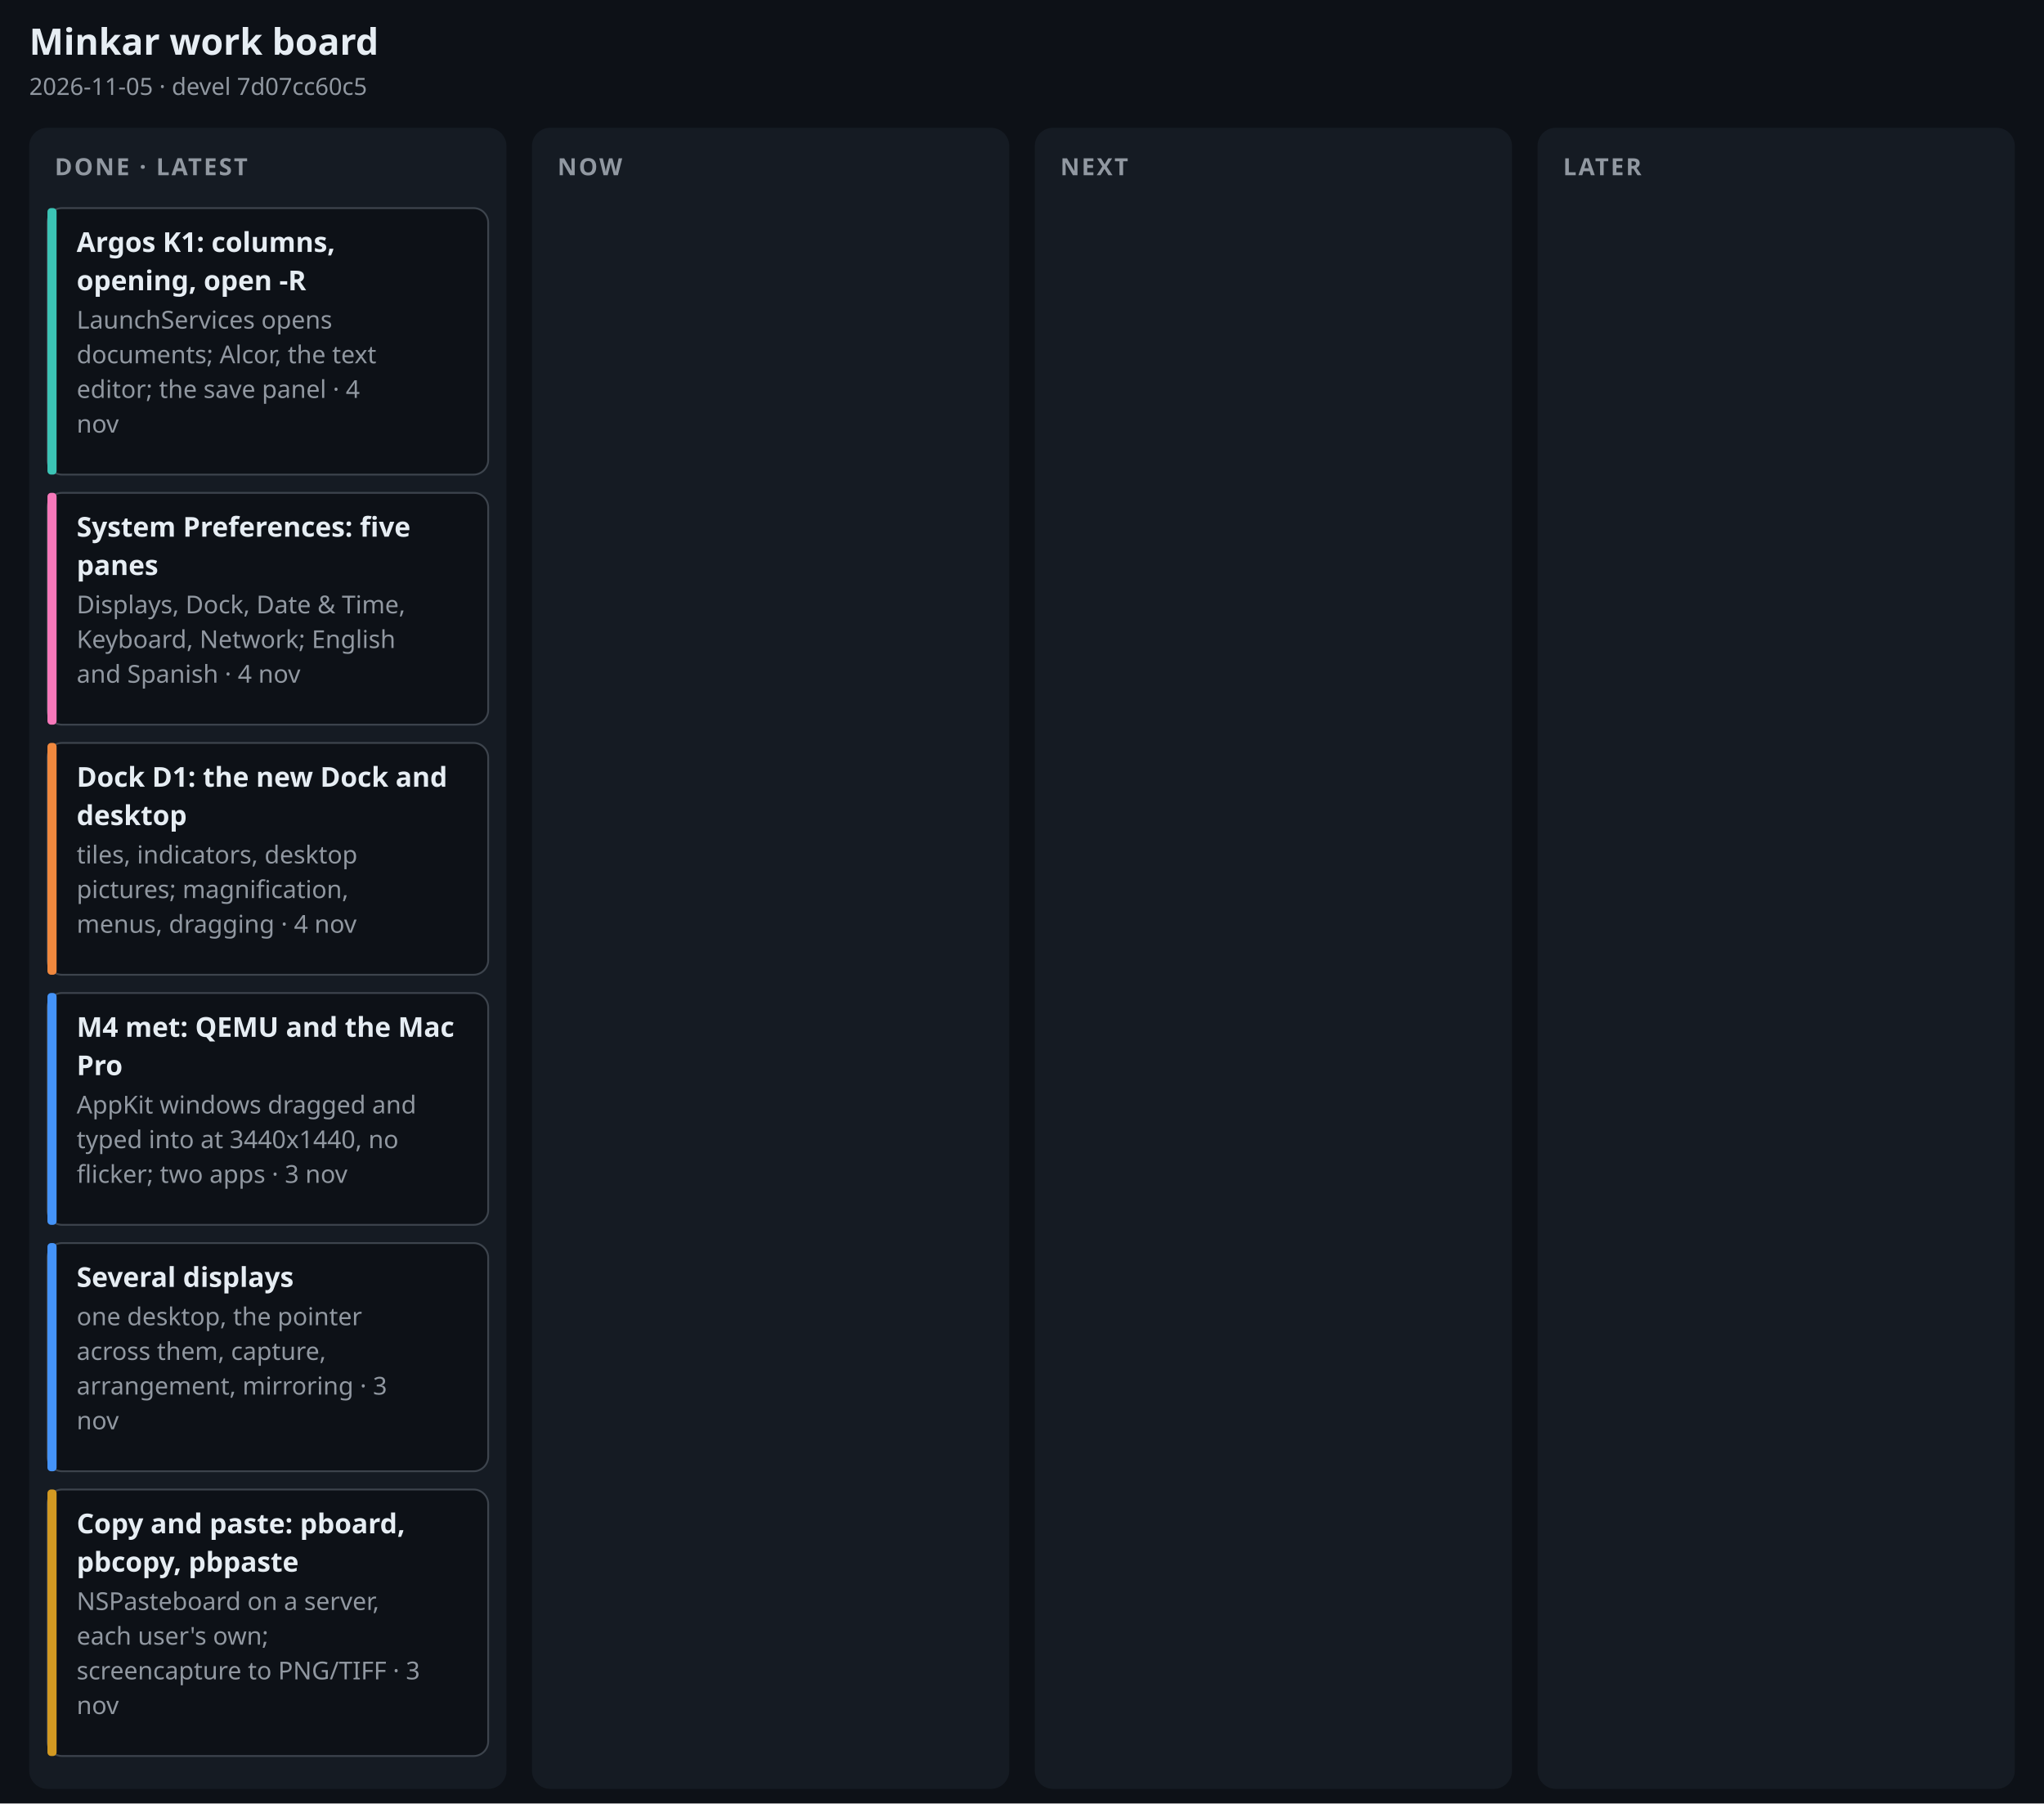
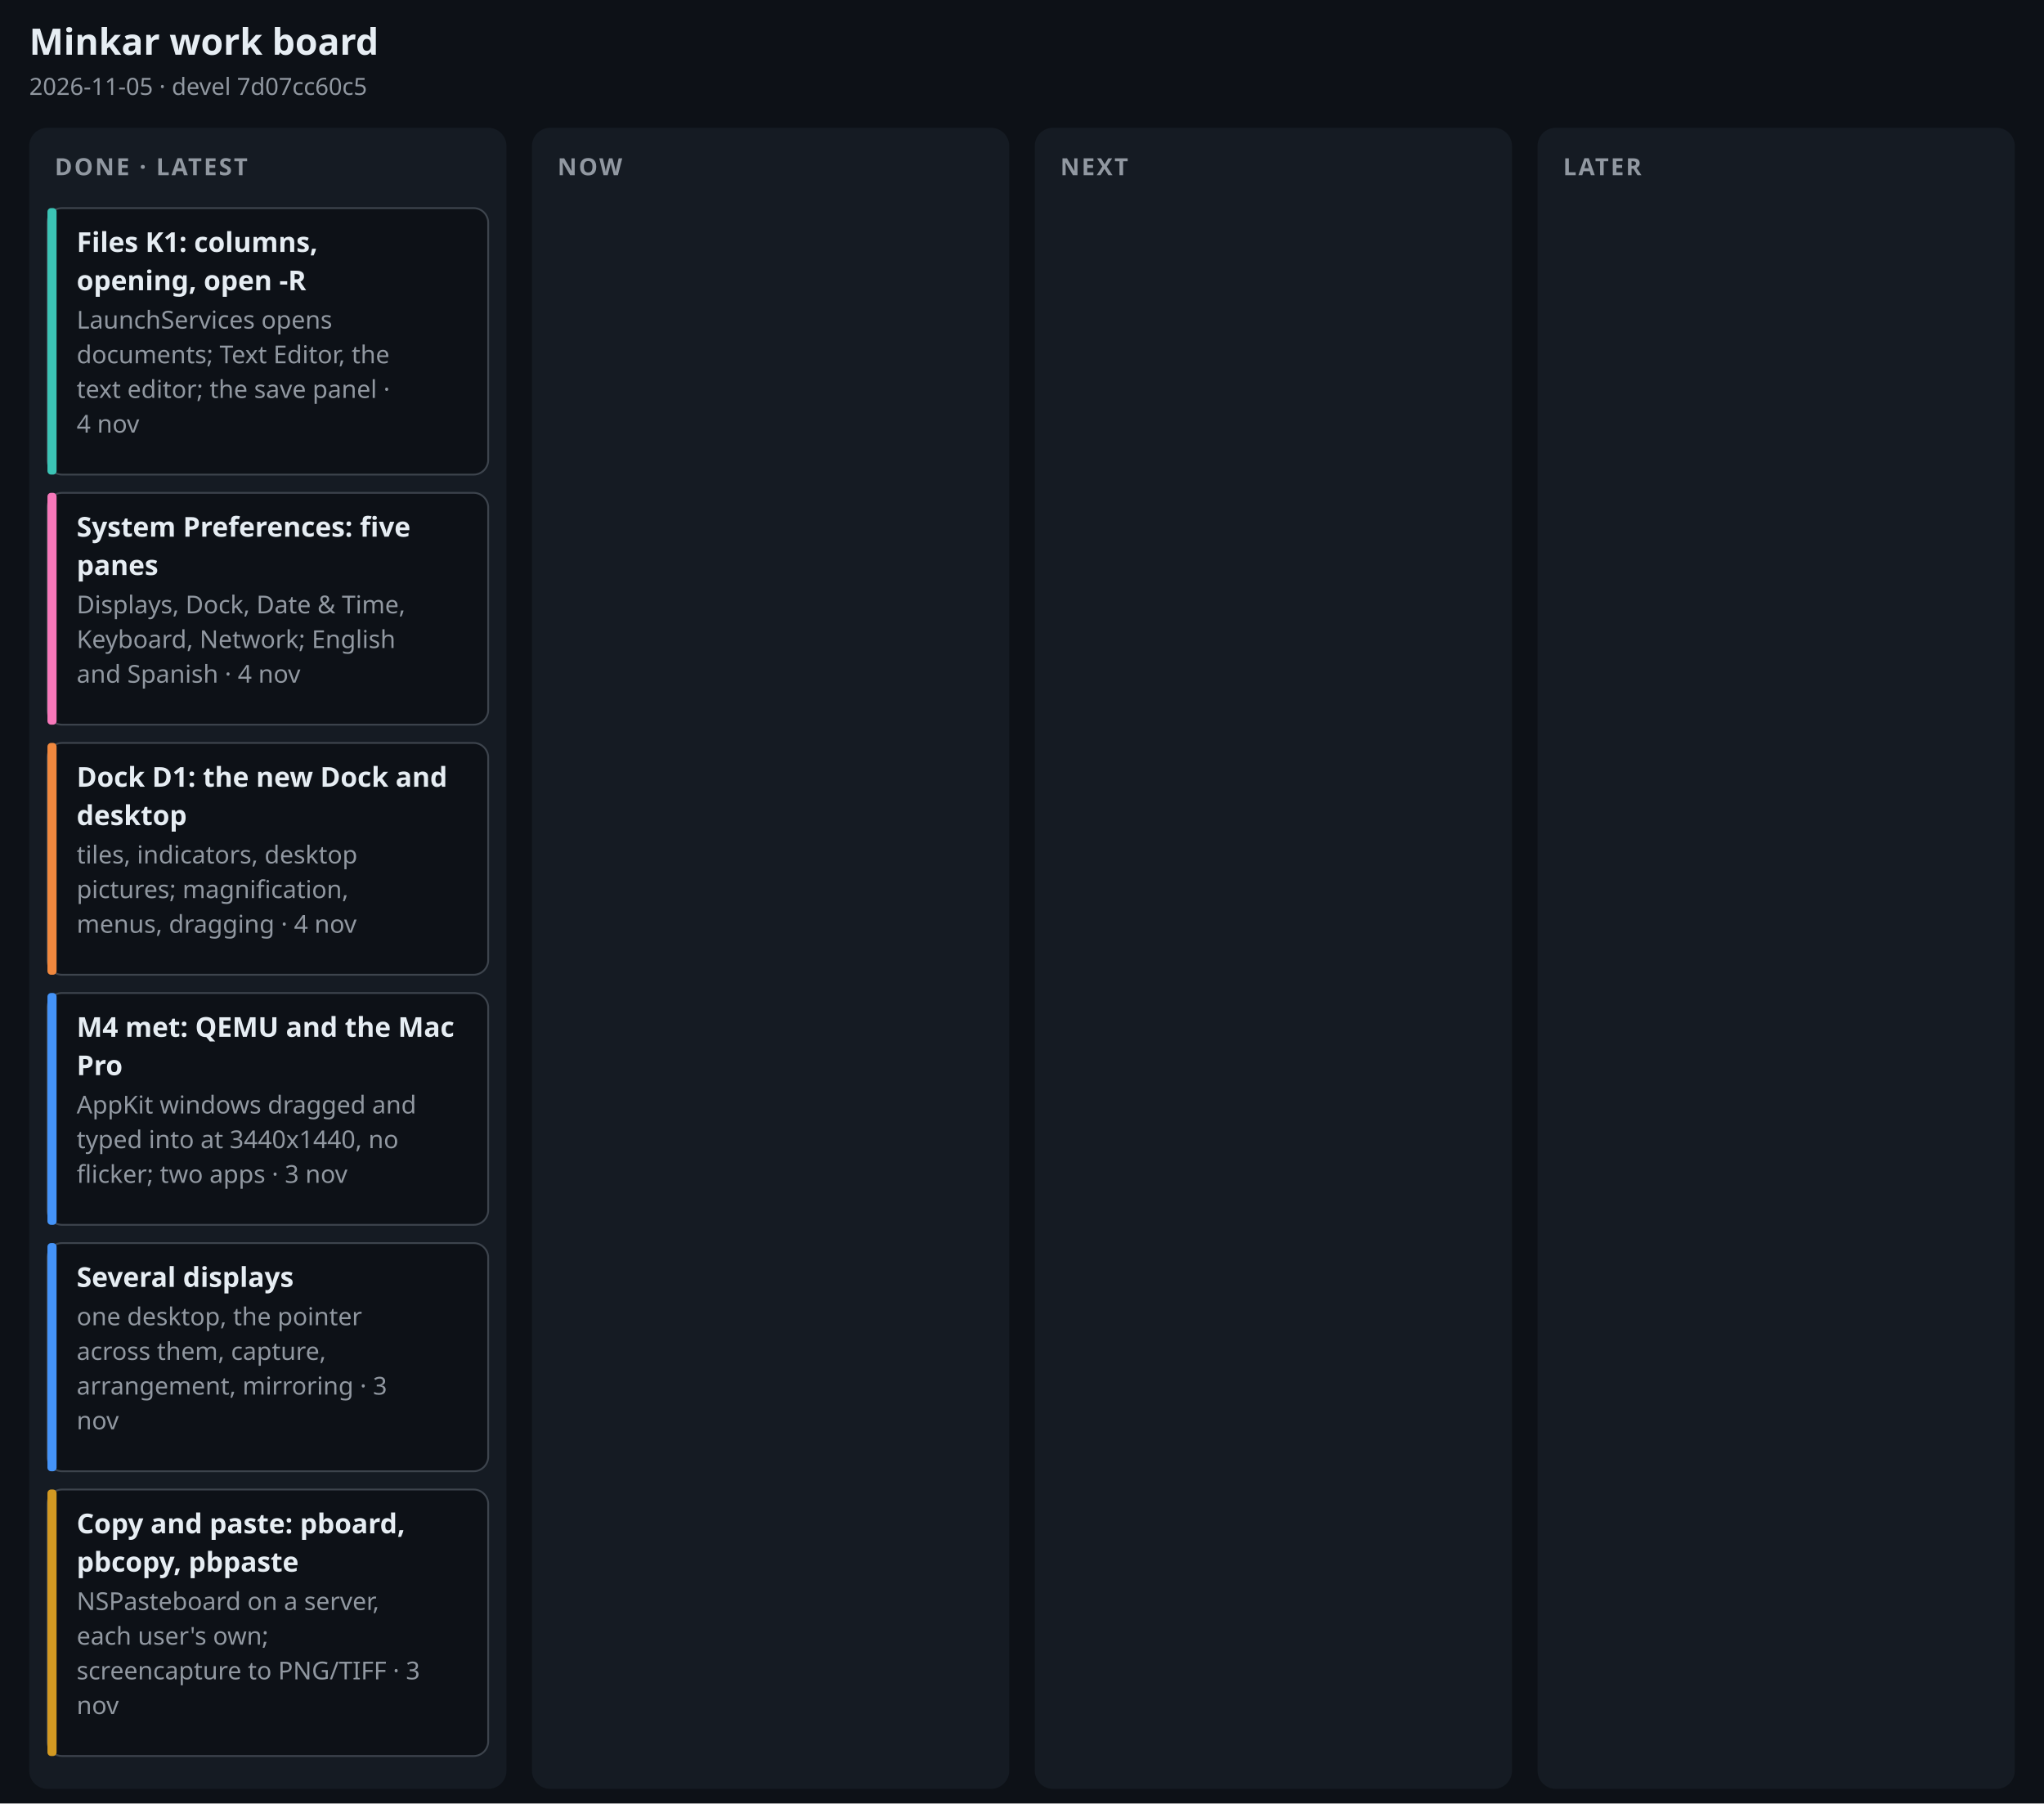
<svg xmlns="http://www.w3.org/2000/svg" width="1120" height="988" viewBox="0 0 1120 988" font-family="-apple-system, BlinkMacSystemFont, 'Segoe UI', 'Noto Sans', Helvetica, Arial, sans-serif" role="img" aria-label="Minkar work board, 2026-11-05">
  <rect width="1120" height="988" fill="#0d1117" />
  <text x="16" y="30" font-size="20" font-weight="700" fill="#e6edf3" text-anchor="start">Minkar work board</text>
  <text x="16" y="52" font-size="13" font-weight="400" fill="#9198a1" text-anchor="start">2026-11-05 · devel 7d07cc60c5</text>
  <rect x="16" y="70" width="261.5" height="910" rx="10" fill="#151b23" />
  <text x="30" y="96" font-size="13" font-weight="700" fill="#9198a1" text-anchor="start" letter-spacing=".08em">DONE · LATEST</text>
  <rect x="26" y="114" width="241.5" height="146" rx="8" fill="#0d1117" stroke="#3d444d" stroke-width="1" />
  <rect x="26" y="114" width="5" height="146" rx="2" fill="#3bc4b5" />
-   <text x="42" y="138" font-size="15" font-weight="650" fill="#e6edf3" text-anchor="start">Argos K1: columns,</text>
+   <text x="42" y="138" font-size="15" font-weight="650" fill="#e6edf3" text-anchor="start">Files K1: columns,</text>
  <text x="42" y="159" font-size="15" font-weight="650" fill="#e6edf3" text-anchor="start">opening, open -R</text>
  <text x="42" y="180" font-size="13.5" font-weight="400" fill="#9198a1" text-anchor="start">LaunchServices opens</text>
-   <text x="42" y="199" font-size="13.5" font-weight="400" fill="#9198a1" text-anchor="start">documents; Alcor, the text</text>
-   <text x="42" y="218" font-size="13.5" font-weight="400" fill="#9198a1" text-anchor="start">editor; the save panel · 4</text>
-   <text x="42" y="237" font-size="13.5" font-weight="400" fill="#9198a1" text-anchor="start">nov</text>
+   <text x="42" y="199" font-size="13.5" font-weight="400" fill="#9198a1" text-anchor="start">documents; Text Editor, the</text>
+   <text x="42" y="218" font-size="13.5" font-weight="400" fill="#9198a1" text-anchor="start">text editor; the save panel ·</text>
+   <text x="42" y="237" font-size="13.5" font-weight="400" fill="#9198a1" text-anchor="start">4 nov</text>
  <rect x="26" y="270" width="241.5" height="127" rx="8" fill="#0d1117" stroke="#3d444d" stroke-width="1" />
  <rect x="26" y="270" width="5" height="127" rx="2" fill="#f778ba" />
  <text x="42" y="294" font-size="15" font-weight="650" fill="#e6edf3" text-anchor="start">System Preferences: five</text>
  <text x="42" y="315" font-size="15" font-weight="650" fill="#e6edf3" text-anchor="start">panes</text>
  <text x="42" y="336" font-size="13.5" font-weight="400" fill="#9198a1" text-anchor="start">Displays, Dock, Date &amp; Time,</text>
  <text x="42" y="355" font-size="13.5" font-weight="400" fill="#9198a1" text-anchor="start">Keyboard, Network; English</text>
  <text x="42" y="374" font-size="13.5" font-weight="400" fill="#9198a1" text-anchor="start">and Spanish · 4 nov</text>
  <rect x="26" y="407" width="241.5" height="127" rx="8" fill="#0d1117" stroke="#3d444d" stroke-width="1" />
  <rect x="26" y="407" width="5" height="127" rx="2" fill="#f0883e" />
  <text x="42" y="431" font-size="15" font-weight="650" fill="#e6edf3" text-anchor="start">Dock D1: the new Dock and</text>
  <text x="42" y="452" font-size="15" font-weight="650" fill="#e6edf3" text-anchor="start">desktop</text>
  <text x="42" y="473" font-size="13.5" font-weight="400" fill="#9198a1" text-anchor="start">tiles, indicators, desktop</text>
  <text x="42" y="492" font-size="13.5" font-weight="400" fill="#9198a1" text-anchor="start">pictures; magnification,</text>
  <text x="42" y="511" font-size="13.5" font-weight="400" fill="#9198a1" text-anchor="start">menus, dragging · 4 nov</text>
  <rect x="26" y="544" width="241.5" height="127" rx="8" fill="#0d1117" stroke="#3d444d" stroke-width="1" />
  <rect x="26" y="544" width="5" height="127" rx="2" fill="#4493f8" />
  <text x="42" y="568" font-size="15" font-weight="650" fill="#e6edf3" text-anchor="start">M4 met: QEMU and the Mac</text>
  <text x="42" y="589" font-size="15" font-weight="650" fill="#e6edf3" text-anchor="start">Pro</text>
  <text x="42" y="610" font-size="13.5" font-weight="400" fill="#9198a1" text-anchor="start">AppKit windows dragged and</text>
  <text x="42" y="629" font-size="13.5" font-weight="400" fill="#9198a1" text-anchor="start">typed into at 3440x1440, no</text>
  <text x="42" y="648" font-size="13.5" font-weight="400" fill="#9198a1" text-anchor="start">flicker; two apps · 3 nov</text>
  <rect x="26" y="681" width="241.5" height="125" rx="8" fill="#0d1117" stroke="#3d444d" stroke-width="1" />
  <rect x="26" y="681" width="5" height="125" rx="2" fill="#4493f8" />
  <text x="42" y="705" font-size="15" font-weight="650" fill="#e6edf3" text-anchor="start">Several displays</text>
  <text x="42" y="726" font-size="13.5" font-weight="400" fill="#9198a1" text-anchor="start">one desktop, the pointer</text>
  <text x="42" y="745" font-size="13.5" font-weight="400" fill="#9198a1" text-anchor="start">across them, capture,</text>
  <text x="42" y="764" font-size="13.5" font-weight="400" fill="#9198a1" text-anchor="start">arrangement, mirroring · 3</text>
  <text x="42" y="783" font-size="13.5" font-weight="400" fill="#9198a1" text-anchor="start">nov</text>
  <rect x="26" y="816" width="241.5" height="146" rx="8" fill="#0d1117" stroke="#3d444d" stroke-width="1" />
  <rect x="26" y="816" width="5" height="146" rx="2" fill="#d29922" />
  <text x="42" y="840" font-size="15" font-weight="650" fill="#e6edf3" text-anchor="start">Copy and paste: pboard,</text>
  <text x="42" y="861" font-size="15" font-weight="650" fill="#e6edf3" text-anchor="start">pbcopy, pbpaste</text>
  <text x="42" y="882" font-size="13.5" font-weight="400" fill="#9198a1" text-anchor="start">NSPasteboard on a server,</text>
  <text x="42" y="901" font-size="13.5" font-weight="400" fill="#9198a1" text-anchor="start">each user's own;</text>
  <text x="42" y="920" font-size="13.5" font-weight="400" fill="#9198a1" text-anchor="start">screencapture to PNG/TIFF · 3</text>
  <text x="42" y="939" font-size="13.5" font-weight="400" fill="#9198a1" text-anchor="start">nov</text>
  <rect x="291.5" y="70" width="261.5" height="910" rx="10" fill="#151b23" />
  <text x="305.5" y="96" font-size="13" font-weight="700" fill="#9198a1" text-anchor="start" letter-spacing=".08em">NOW</text>
  <rect x="567" y="70" width="261.5" height="910" rx="10" fill="#151b23" />
  <text x="581" y="96" font-size="13" font-weight="700" fill="#9198a1" text-anchor="start" letter-spacing=".08em">NEXT</text>
  <rect x="842.5" y="70" width="261.5" height="910" rx="10" fill="#151b23" />
  <text x="856.5" y="96" font-size="13" font-weight="700" fill="#9198a1" text-anchor="start" letter-spacing=".08em">LATER</text>
</svg>
